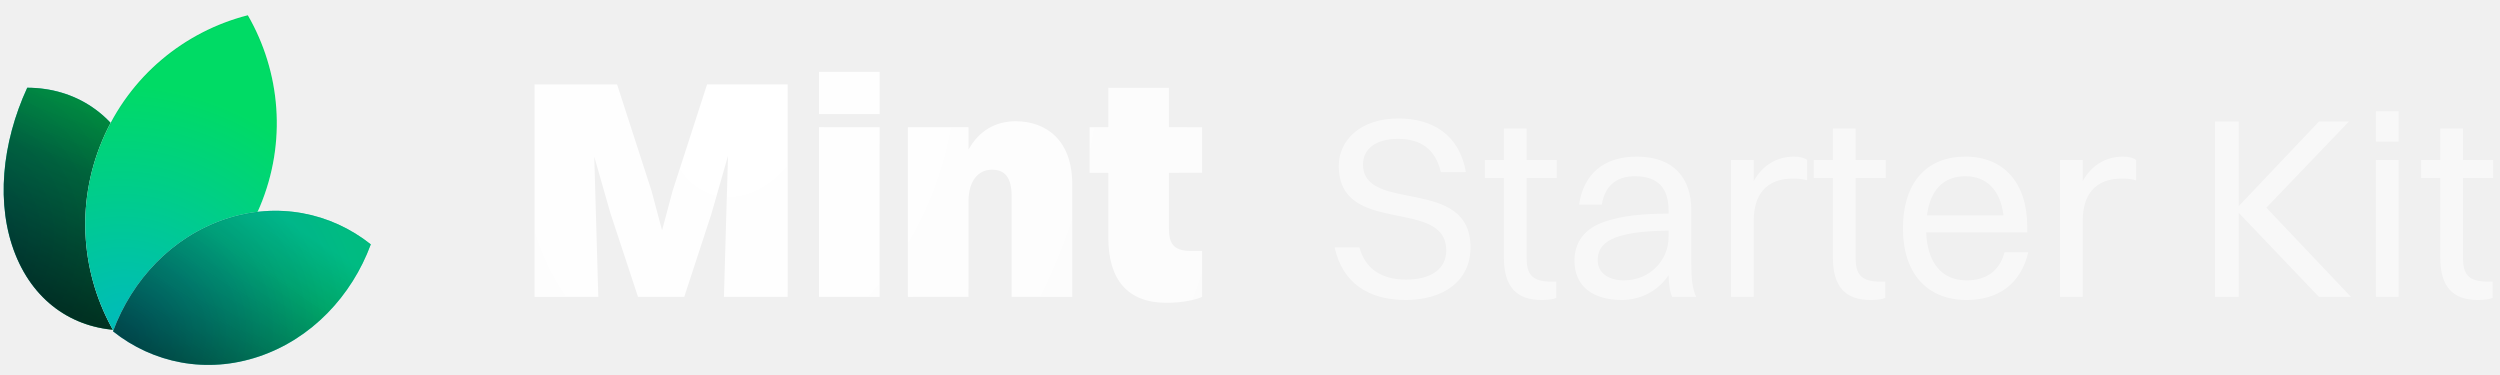
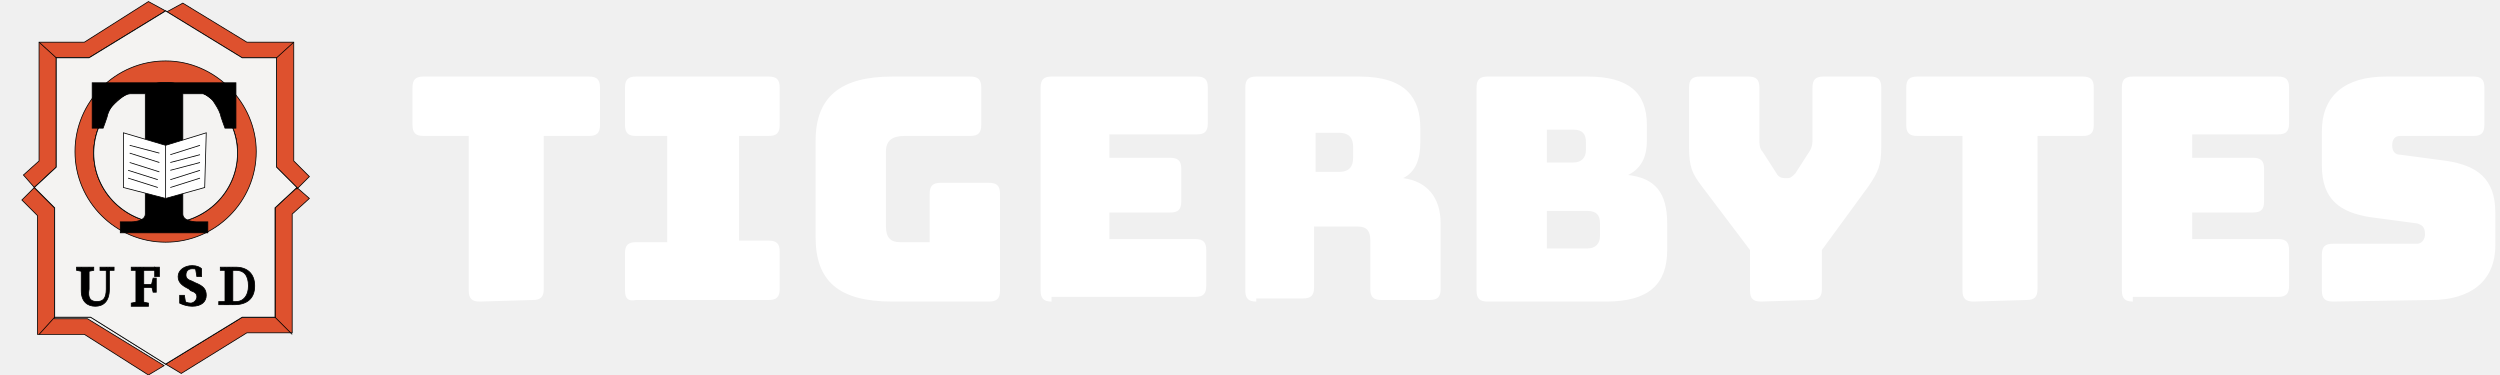
- <svg xmlns="http://www.w3.org/2000/svg" width="160" height="24" viewBox="0 0 160 24" fill="none">
-   <path d="M7.953 21.139C4.896 21.13 2.255 19.458 0.987 16.29C-0.28 13.121 0.109 9.163 1.744 5.615C4.801 5.624 7.442 7.296 8.71 10.465C9.977 13.633 9.588 17.591 7.953 21.139Z" fill="white" />
-   <path d="M7.953 21.139C4.896 21.13 2.255 19.458 0.987 16.29C-0.28 13.121 0.109 9.163 1.744 5.615C4.801 5.624 7.442 7.296 8.71 10.465C9.977 13.633 9.588 17.591 7.953 21.139Z" fill="url(#paint0_radial_115_109)" />
-   <path d="M7.953 21.139C4.896 21.13 2.255 19.458 0.987 16.29C-0.28 13.121 0.109 9.163 1.744 5.615C4.801 5.624 7.442 7.296 8.71 10.465C9.977 13.633 9.588 17.591 7.953 21.139Z" fill="black" fill-opacity="0.5" style="mix-blend-mode:hard-light" />
-   <path d="M7.953 21.139C4.896 21.13 2.255 19.458 0.987 16.29C-0.28 13.121 0.109 9.163 1.744 5.615C4.801 5.624 7.442 7.296 8.71 10.465C9.977 13.633 9.588 17.591 7.953 21.139Z" fill="url(#paint1_linear_115_109)" fill-opacity="0.5" style="mix-blend-mode:hard-light" />
-   <path d="M7.935 21.111C4.897 21.096 2.274 19.431 1.013 16.279C-0.248 13.124 0.136 9.182 1.762 5.643C4.8 5.659 7.423 7.324 8.684 10.476C9.945 13.63 9.561 17.572 7.935 21.111Z" stroke="url(#paint2_linear_115_109)" stroke-opacity="0.05" stroke-width="0.056" />
-   <path d="M7.31 21.257C11.354 20.221 14.884 17.375 16.628 13.236C18.373 9.097 17.945 4.587 15.86 0.976C11.816 2.012 8.287 4.858 6.542 8.998C4.797 13.137 5.225 17.646 7.31 21.257Z" fill="white" />
-   <path d="M7.31 21.257C11.354 20.221 14.884 17.375 16.628 13.236C18.373 9.097 17.945 4.587 15.86 0.976C11.816 2.012 8.287 4.858 6.542 8.998C4.797 13.137 5.225 17.646 7.31 21.257Z" fill="url(#paint3_radial_115_109)" />
-   <path d="M16.602 13.225C14.864 17.349 11.351 20.187 7.324 21.225C5.253 17.624 4.829 13.132 6.568 9.009C8.306 4.885 11.819 2.047 15.846 1.009C17.918 4.61 18.341 9.101 16.602 13.225Z" stroke="url(#paint4_linear_115_109)" stroke-opacity="0.05" stroke-width="0.056" />
-   <path d="M7.234 21.207C9.789 23.237 13.21 23.951 16.577 22.814C19.944 21.677 22.506 18.945 23.73 15.638C21.175 13.608 17.754 12.894 14.387 14.031C11.02 15.168 8.458 17.901 7.234 21.207Z" fill="white" />
-   <path d="M7.234 21.207C9.789 23.237 13.21 23.951 16.577 22.814C19.944 21.677 22.506 18.945 23.73 15.638C21.175 13.608 17.754 12.894 14.387 14.031C11.02 15.168 8.458 17.901 7.234 21.207Z" fill="url(#paint5_radial_115_109)" />
-   <path d="M7.234 21.207C9.789 23.237 13.21 23.951 16.577 22.814C19.944 21.677 22.506 18.945 23.73 15.638C21.175 13.608 17.754 12.894 14.387 14.031C11.02 15.168 8.458 17.901 7.234 21.207Z" fill="black" fill-opacity="0.2" style="mix-blend-mode:hard-light" />
-   <path d="M7.234 21.207C9.789 23.237 13.21 23.951 16.577 22.814C19.944 21.677 22.506 18.945 23.73 15.638C21.175 13.608 17.754 12.894 14.387 14.031C11.02 15.168 8.458 17.901 7.234 21.207Z" fill="url(#paint6_linear_115_109)" fill-opacity="0.5" style="mix-blend-mode:hard-light" />
-   <path d="M16.568 22.787C13.218 23.918 9.814 23.212 7.267 21.198C8.492 17.907 11.044 15.189 14.396 14.058C17.747 12.927 21.15 13.633 23.697 15.648C22.472 18.938 19.92 21.656 16.568 22.787Z" stroke="url(#paint7_linear_115_109)" stroke-opacity="0.05" stroke-width="0.056" />
-   <path d="M34.212 19V5.4H39.492L41.692 12.2L42.372 14.74L43.052 12.2L45.252 5.4H50.412V19H46.332L46.592 9.98L45.532 13.68L43.792 19H40.832L39.052 13.6L38.032 10.02L38.292 19H34.212ZM52.416 7.3V4.6H56.295V7.3H52.416ZM52.416 19V8.14H56.295V19H52.416ZM58.104 19V8.14H61.984V9.58C62.664 8.34 63.744 7.76 65.004 7.76C66.964 7.76 68.624 8.98 68.624 11.78V19H64.744V12.56C64.744 11.34 64.304 10.86 63.484 10.86C62.604 10.86 61.984 11.58 61.984 12.88V19H58.104ZM70.933 15.22V11.06H69.733V8.14H70.933V5.62H74.813V8.14H76.933V11.06H74.813V14.6C74.813 15.5 75.033 16.06 76.213 16.06H76.933V19C76.493 19.2 75.673 19.38 74.653 19.38C72.153 19.38 70.933 17.88 70.933 15.22Z" fill="url(#paint8_radial_115_109)" />
-   <path d="M87.232 10.519C87.232 13.687 94.112 11.229 94.112 15.832C94.112 17.994 92.364 19.198 89.971 19.198C87.562 19.198 85.912 18.093 85.417 15.832H87.001C87.364 17.169 88.371 17.895 89.987 17.895C91.671 17.895 92.561 17.152 92.561 16.03C92.561 12.598 85.681 15.155 85.681 10.618C85.681 9.001 87.034 7.582 89.509 7.582C91.671 7.582 93.403 8.621 93.816 11.014H92.215C91.868 9.529 90.912 8.886 89.476 8.886C88.057 8.886 87.232 9.529 87.232 10.519ZM96.25 16.476V11.393H95.029V10.239H96.25V8.226H97.702V10.239H99.632V11.393H97.702V16.476C97.702 17.532 98.015 18.026 99.302 18.026H99.599V19.066C99.434 19.148 99.071 19.198 98.659 19.198C97.025 19.198 96.25 18.323 96.25 16.476ZM102.516 13.093H101.064C101.345 11.162 102.615 10.024 104.76 10.024C107.103 10.024 108.242 11.393 108.242 13.44V16.888C108.242 17.895 108.324 18.521 108.555 19H107.021C106.856 18.654 106.806 18.142 106.79 17.614C106.047 18.72 104.859 19.198 103.803 19.198C101.988 19.198 100.767 18.357 100.767 16.69C100.767 15.486 101.427 14.611 102.714 14.182C103.902 13.786 105.107 13.687 106.79 13.671V13.473C106.79 12.053 106.13 11.278 104.628 11.278C103.374 11.278 102.698 11.971 102.516 13.093ZM102.252 16.657C102.252 17.465 102.929 17.944 103.952 17.944C105.569 17.944 106.79 16.674 106.79 15.172V14.759C103.061 14.793 102.252 15.585 102.252 16.657ZM110.787 19V10.239H112.239V11.591C112.833 10.519 113.774 10.024 114.83 10.024C115.176 10.024 115.49 10.107 115.655 10.239V11.542C115.407 11.46 115.094 11.427 114.747 11.427C112.998 11.427 112.239 12.515 112.239 14.1V19H110.787ZM117.305 16.476V11.393H116.084V10.239H117.305V8.226H118.757V10.239H120.688V11.393H118.757V16.476C118.757 17.532 119.071 18.026 120.358 18.026H120.655V19.066C120.49 19.148 120.127 19.198 119.714 19.198C118.081 19.198 117.305 18.323 117.305 16.476ZM129.809 16.145C129.33 18.192 127.862 19.198 125.865 19.198C123.324 19.198 121.79 17.482 121.79 14.627C121.79 11.658 123.324 10.024 125.783 10.024C128.258 10.024 129.743 11.723 129.743 14.512V14.875H123.275C123.357 16.838 124.281 17.944 125.865 17.944C127.103 17.944 127.977 17.35 128.291 16.145H129.809ZM125.783 11.278C124.38 11.278 123.539 12.152 123.324 13.786H128.225C128.027 12.169 127.152 11.278 125.783 11.278ZM131.843 19V10.239H133.295V11.591C133.889 10.519 134.829 10.024 135.885 10.024C136.232 10.024 136.545 10.107 136.71 10.239V11.542C136.463 11.46 136.149 11.427 135.803 11.427C134.054 11.427 133.295 12.515 133.295 14.1V19H131.843ZM141.763 19V7.78H143.281V13.192L148.413 7.78H150.327L145.047 13.291L150.459 19H148.413L143.281 13.621V19H141.763ZM152.06 9.067V7.12H153.512V9.067H152.06ZM152.06 19V10.239H153.512V19H152.06ZM156.178 16.476V11.393H154.957V10.239H156.178V8.226H157.63V10.239H159.56V11.393H157.63V16.476C157.63 17.532 157.943 18.026 159.23 18.026H159.527V19.066C159.362 19.148 158.999 19.198 158.587 19.198C156.953 19.198 156.178 18.323 156.178 16.476Z" fill="white" fill-opacity="0.55" />
-   <defs>
-     <radialGradient id="paint0_radial_115_109" cx="0" cy="0" r="1" gradientUnits="userSpaceOnUse" gradientTransform="translate(-3.00503 15.023) rotate(-10.029) scale(17.9572 17.784)">
-       <stop stop-color="#00B0BB" />
-       <stop offset="1" stop-color="#00DB65" />
-     </radialGradient>
-     <linearGradient id="paint1_linear_115_109" x1="7.39" y1="4.813" x2="1.63" y2="18.689" gradientUnits="userSpaceOnUse">
-       <stop stop-color="#18E299" />
-       <stop offset="1" />
-     </linearGradient>
-     <linearGradient id="paint2_linear_115_109" x1="7.948" y1="8.016" x2="1.761" y2="18.746" gradientUnits="userSpaceOnUse">
-       <stop />
-       <stop offset="1" stop-opacity="0" />
-     </linearGradient>
-     <radialGradient id="paint3_radial_115_109" cx="0" cy="0" r="1" gradientUnits="userSpaceOnUse" gradientTransform="translate(8.11404 20.8822) rotate(-75.7542) scale(21.6246 23.7772)">
-       <stop stop-color="#00BBBB" />
-       <stop offset="0.713" stop-color="#00DB65" />
-     </radialGradient>
-     <linearGradient id="paint4_linear_115_109" x1="7.602" y1="5.871" x2="15.556" y2="16.372" gradientUnits="userSpaceOnUse">
-       <stop />
-       <stop offset="1" stop-opacity="0" />
-     </linearGradient>
-     <radialGradient id="paint5_radial_115_109" cx="0" cy="0" r="1" gradientUnits="userSpaceOnUse" gradientTransform="translate(7.84537 21.5181) rotate(-20.3525) scale(18.5603 17.32)">
-       <stop stop-color="#00B0BB" />
-       <stop offset="1" stop-color="#00DB65" />
-     </radialGradient>
-     <linearGradient id="paint6_linear_115_109" x1="16.808" y1="13.007" x2="10.041" y2="22.994" gradientUnits="userSpaceOnUse">
-       <stop stop-color="#00B1BC" />
-       <stop offset="1" />
-     </linearGradient>
-     <linearGradient id="paint7_linear_115_109" x1="16.808" y1="13.007" x2="14.169" y2="23.841" gradientUnits="userSpaceOnUse">
-       <stop />
-       <stop offset="1" stop-opacity="0" />
-     </linearGradient>
-     <radialGradient id="paint8_radial_115_109" cx="0" cy="0" r="1" gradientUnits="userSpaceOnUse" gradientTransform="translate(47.2781 7) rotate(19.0047) scale(67.5582 85.7506)">
-       <stop stop-color="white" />
-       <stop offset="1" stop-color="white" stop-opacity="0.5" />
-     </radialGradient>
-   </defs>
+ <svg xmlns="http://www.w3.org/2000/svg" version="1.1" id="Layer_1" x="0px" y="0px" viewBox="0 0 160 24" style="enable-background:new 0 0 160 24;" xml:space="preserve">
+   <style type="text/css">
+ 	.st0{fill:#DE512E;stroke:#000000;stroke-width:5.000000e-02;stroke-miterlimit:10;}
+ 	.st1{fill:none;stroke:#000000;stroke-width:5.000000e-02;stroke-miterlimit:10;}
+ 	.st2{fill:#F4F3F2;stroke:#000000;stroke-width:5.000000e-02;stroke-miterlimit:10;}
+ 	.st3{fill:#DD522E;stroke:#000000;stroke-width:5.000000e-02;stroke-miterlimit:10;}
+ 	.st4{stroke:#000000;stroke-width:5.000000e-02;stroke-miterlimit:10;}
+ 	.st5{fill:#FFFFFF;stroke:#000000;stroke-width:5.000000e-02;stroke-miterlimit:10;}
+ 	.st6{fill:#FFFFFF;}
+ </style>
+   <g>
+     <path class="st0" d="M19,12l-1.4,1.3v7h-2.1l-4.9,3l1,0.6l4.2-2.6h2.9v-7.6l1.1-1L19,12z M18.8,10.3V2.7h-3l-4.1-2.5l-1.1,0.6   l4.9,3h2.2v7l1.3,1.3l0.8-0.8L18.8,10.3z M3.6,3.7h2.1l4.9-3L9.5,0.1L5.4,2.7H2.5v7.6l-1,0.9L2.2,12l1.4-1.3V3.7z M3.5,20.3v-7   L2.2,12l-0.8,0.8l1,1v7.6h3L9.5,24l1-0.6l-4.9-3H3.5V20.3z" />
+     <polygon class="st1" points="19,12 17.6,13.3 17.6,20.3 15.5,20.3 10.6,23.3 5.8,20.3 3.5,20.3 3.5,13.3 2.2,12 3.6,10.7 3.6,3.7    5.7,3.7 10.6,0.7 15.5,3.7 17.7,3.7 17.7,10.7  " />
+     <polygon class="st2" points="19,12 17.6,13.3 17.6,20.3 15.5,20.3 10.6,23.3 5.8,20.3 3.5,20.3 3.5,13.3 2.2,12 3.6,10.7 3.6,3.7    5.7,3.7 10.6,0.7 15.5,3.7 17.7,3.7 17.7,10.7  " />
+     <line class="st1" x1="3.6" y1="3.7" x2="2.5" y2="2.7" />
+     <line class="st1" x1="17.6" y1="20.3" x2="18.7" y2="21.4" />
+     <line class="st1" x1="17.7" y1="3.7" x2="18.8" y2="2.7" />
+     <line class="st1" x1="9.5" y1="0.1" x2="9.5" y2="0.1" />
+     <line class="st1" x1="3.5" y1="20.3" x2="2.5" y2="21.4" />
+     <path class="st3" d="M10.6,3.9c-3.2,0-5.8,2.6-5.8,5.8s2.6,5.8,5.8,5.8s5.8-2.6,5.8-5.8C16.4,6.6,13.8,3.9,10.6,3.9z M10.6,14.3   c-2.5,0-4.6-2-4.6-4.5s2-4.5,4.6-4.5c2.5,0,4.6,2,4.6,4.5C15.1,12.3,13.1,14.3,10.6,14.3z" />
+     <ellipse class="st1" cx="10.6" cy="9.8" rx="4.6" ry="4.5" />
+     <ellipse class="st2" cx="10.6" cy="9.8" rx="4.6" ry="4.5" />
+     <path class="st4" d="M10.5,5.3h4.6v2.9h-0.7c0,0-0.3-0.8-0.3-0.9C14,7,13.8,6.7,13.6,6.4C13.4,6.2,13.3,6.1,13,6   c-0.1,0-0.2,0-0.4,0c-0.3,0-0.6,0-0.9,0v7.7c0,0.5,0.9,0.5,0.9,0.5h0.7v0.7h-2.8H7.7v-0.7h0.7c0,0,0.9,0,0.9-0.5V6C9,6,8.7,6,8.4,6   C8.3,6,8.2,6,8,6.1S7.6,6.3,7.4,6.5S7,7,6.9,7.3c0,0.1-0.3,0.9-0.3,0.9H5.9V5.3H10.5z" />
+     <polygon class="st5" points="7.9,8.5 7.9,12 10.6,12.7 13.1,12 13.2,8.5 10.6,9.3  " />
+     <line class="st1" x1="10.6" y1="9.3" x2="10.6" y2="12.7" />
+     <line class="st1" x1="8.3" y1="9.3" x2="10.2" y2="9.8" />
+     <line class="st1" x1="8.3" y1="9.8" x2="10.2" y2="10.4" />
+     <line class="st1" x1="8.3" y1="10.4" x2="10.2" y2="11" />
+     <line class="st1" x1="8.2" y1="10.9" x2="10.1" y2="11.5" />
+     <line class="st1" x1="8.2" y1="11.4" x2="10.1" y2="12" />
+     <line class="st1" x1="10.9" y1="9.9" x2="12.8" y2="9.3" />
+     <line class="st1" x1="10.9" y1="10.4" x2="12.8" y2="9.9" />
+     <line class="st1" x1="10.9" y1="10.9" x2="12.8" y2="10.4" />
+     <line class="st1" x1="10.9" y1="11.5" x2="12.8" y2="10.9" />
+     <line class="st1" x1="10.9" y1="12" x2="12.8" y2="11.4" />
+     <path class="st1" d="M5.9,5.3" />
+     <g>
+       <g>
+         <path class="st4" d="M4.9,17.3v-0.2H6v0.2l-0.5,0.1H5.4L4.9,17.3z M6.2,19.3c0.4,0,0.6-0.2,0.6-0.8v-1.4H7v1.4     c0,0.8-0.4,1.1-0.9,1.1s-0.9-0.3-0.9-1v-0.4c0-0.4,0-0.7,0-1.1h0.5c0,0.4,0,0.7,0,1.1v0.3C5.6,19.1,5.8,19.3,6.2,19.3z M6.8,17.3     H6.4v-0.2h0.9v0.2H6.8L6.8,17.3z" />
+         <path class="st4" d="M8.4,17.3v-0.2H9v0.2l0,0H8.4z M9,19.3l0.5,0.1v0.2H8.4v-0.2l0.5-0.1H9z M8.7,18.2c0-0.4,0-0.8,0-1.1h0.5     c0,0.4,0,0.8,0,1.1v0.1c0,0.4,0,0.8,0,1.2H8.7c0-0.4,0-0.8,0-1.1V18.2z M9.9,17.1l0.2,0.2H8.9v-0.2h1.3v0.6H9.9V17.1z M9.8,18.4     H9v-0.2h0.8V18.4z M9.7,18.2l0.1-0.4H10v0.9H9.8l-0.1-0.4V18.2z" />
+         <path class="st4" d="M12.6,19c0-0.2-0.1-0.3-0.4-0.4l-0.1-0.1c-0.4-0.2-0.7-0.4-0.7-0.8s0.4-0.7,0.9-0.7c0.3,0,0.5,0.1,0.6,0.2     v0.5h-0.3l-0.1-0.6l0.3,0.1v0.2c-0.2-0.2-0.3-0.2-0.5-0.2s-0.4,0.1-0.4,0.4c0,0.2,0.1,0.3,0.4,0.4l0.2,0.1     c0.5,0.2,0.7,0.4,0.7,0.8s-0.3,0.7-0.9,0.7c-0.3,0-0.6-0.1-0.8-0.2v-0.5h0.3l0.1,0.6l-0.3-0.1v-0.2c0.2,0.1,0.4,0.2,0.6,0.2     C12.4,19.4,12.6,19.2,12.6,19z" />
+         <path class="st4" d="M14.1,17.3v-0.2h0.6v0.2l0,0H14.1z M14.6,19.3v0.2H14v-0.2H14.6L14.6,19.3z M14.4,18.2c0-0.4,0-0.8,0-1.1     h0.5c0,0.4,0,0.8,0,1.1v0.1c0,0.4,0,0.8,0,1.2h-0.5c0-0.4,0-0.8,0-1.2V18.2z M14.6,19.3h0.5c0.5,0,0.8-0.4,0.8-1     c0-0.7-0.3-1-0.8-1h-0.5v-0.2h0.5c0.7,0,1.2,0.4,1.2,1.2c0,0.8-0.5,1.2-1.3,1.2h-0.5L14.6,19.3L14.6,19.3z" />
+       </g>
+     </g>
+   </g>
+   <g>
+     <path class="st6" d="M30.7,19.3c-0.5,0-0.7-0.2-0.7-0.7V8.7h-2.9c-0.5,0-0.7-0.2-0.7-0.7V5.6c0-0.5,0.2-0.7,0.7-0.7h10.6   c0.5,0,0.7,0.2,0.7,0.7V8c0,0.5-0.2,0.7-0.7,0.7h-2.9v9.8c0,0.5-0.2,0.7-0.7,0.7L30.7,19.3L30.7,19.3z" />
+     <path class="st6" d="M40,18.6v-2.4c0-0.5,0.2-0.7,0.7-0.7h2V8.7h-2C40.2,8.7,40,8.5,40,8V5.6c0-0.5,0.2-0.7,0.7-0.7h8.5   c0.5,0,0.7,0.2,0.7,0.7V8c0,0.5-0.2,0.7-0.7,0.7h-1.9v6.7h1.9c0.5,0,0.7,0.2,0.7,0.7v2.4c0,0.5-0.2,0.7-0.7,0.7h-8.5   C40.2,19.3,40,19.1,40,18.6z" />
+     <path class="st6" d="M57.1,19.3c-3.4,0-4.9-1.3-4.9-4.1V9c0-2.8,1.6-4.1,4.9-4.1h5c0.5,0,0.7,0.2,0.7,0.7V8c0,0.5-0.2,0.7-0.7,0.7   h-4.2c-0.8,0-1.2,0.3-1.2,1v4.8c0,0.7,0.3,1,0.9,1h1.9v-3.1c0-0.5,0.2-0.7,0.7-0.7h3.1c0.5,0,0.7,0.2,0.7,0.7v6.2   c0,0.5-0.2,0.7-0.7,0.7H57.1z" />
+     <path class="st6" d="M67.3,19.3c-0.5,0-0.7-0.2-0.7-0.7v-13c0-0.5,0.2-0.7,0.7-0.7h9.3c0.5,0,0.7,0.2,0.7,0.7v2.3   c0,0.5-0.2,0.7-0.7,0.7H71v1.5h3.9c0.5,0,0.7,0.2,0.7,0.7v2.1c0,0.5-0.2,0.7-0.7,0.7H71v1.7h5.5c0.5,0,0.7,0.2,0.7,0.7v2.3   c0,0.5-0.2,0.7-0.7,0.7h-9.2V19.3z" />
+     <path class="st6" d="M80.4,19.3c-0.5,0-0.7-0.2-0.7-0.7v-13c0-0.5,0.2-0.7,0.7-0.7H87c3,0,3.9,1.4,3.9,3.3v0.9   c0,1.1-0.3,1.9-1.1,2.3c1.5,0.2,2.4,1.2,2.4,2.9v4.2c0,0.5-0.2,0.7-0.7,0.7h-3.1c-0.5,0-0.7-0.2-0.7-0.7v-3.1   c0-0.6-0.2-0.9-0.8-0.9h-2.8v3.9c0,0.5-0.2,0.7-0.7,0.7h-3C80.4,19.1,80.4,19.3,80.4,19.3z M84.2,11h1.5c0.7,0,0.9-0.4,0.9-0.9V9.4   c0-0.5-0.2-0.9-0.9-0.9h-1.5V11z" />
+     <path class="st6" d="M95.2,19.3c-0.5,0-0.7-0.2-0.7-0.7v-13c0-0.5,0.2-0.7,0.7-0.7h6.4c2.6,0,3.8,1,3.8,3.1v1   c0,1.1-0.4,1.8-1.2,2.2c1.7,0.2,2.5,1.1,2.5,3.1V16c0,2.2-1.2,3.3-3.9,3.3H95.2z M99,10.4h1.7c0.5,0,0.8-0.3,0.8-0.8V9.1   c0-0.5-0.2-0.8-0.8-0.8H99V10.4z M99,15.9h2.6c0.5,0,0.8-0.3,0.8-0.8v-0.8c0-0.5-0.2-0.8-0.8-0.8H99V15.9z" />
+     <path class="st6" d="M112.7,19.3c-0.5,0-0.7-0.2-0.7-0.7V16l-3.1-4.1c-0.6-0.8-0.8-1.2-0.8-2.5V5.6c0-0.5,0.2-0.7,0.7-0.7h3.1   c0.5,0,0.7,0.2,0.7,0.7v3.3c0,0.3,0,0.6,0.2,0.8l0.9,1.4c0.1,0.2,0.3,0.3,0.5,0.3h0.2c0.2,0,0.3-0.1,0.5-0.3l0.9-1.4   c0.2-0.3,0.2-0.6,0.2-0.8V5.6c0-0.5,0.2-0.7,0.7-0.7h3c0.5,0,0.7,0.2,0.7,0.7v3.8c0,1.2-0.2,1.6-0.8,2.5l-3,4.1v2.5   c0,0.5-0.2,0.7-0.7,0.7L112.7,19.3L112.7,19.3z" />
+     <path class="st6" d="M126.3,19.3c-0.5,0-0.7-0.2-0.7-0.7V8.7h-2.9c-0.5,0-0.7-0.2-0.7-0.7V5.6c0-0.5,0.2-0.7,0.7-0.7h10.6   c0.5,0,0.7,0.2,0.7,0.7V8c0,0.5-0.2,0.7-0.7,0.7h-2.9v9.8c0,0.5-0.2,0.7-0.7,0.7L126.3,19.3L126.3,19.3z" />
+     <path class="st6" d="M136.5,19.3c-0.5,0-0.7-0.2-0.7-0.7v-13c0-0.5,0.2-0.7,0.7-0.7h9.3c0.5,0,0.7,0.2,0.7,0.7v2.3   c0,0.5-0.2,0.7-0.7,0.7h-5.5v1.5h3.9c0.5,0,0.7,0.2,0.7,0.7v2.1c0,0.5-0.2,0.7-0.7,0.7h-3.9v1.7h5.5c0.5,0,0.7,0.2,0.7,0.7v2.3   c0,0.5-0.2,0.7-0.7,0.7h-9.3V19.3z" />
+     <path class="st6" d="M149.3,19.3c-0.5,0-0.7-0.2-0.7-0.7v-2.3c0-0.5,0.2-0.7,0.7-0.7h5.4c0.3,0,0.5-0.3,0.5-0.6   c0-0.5-0.2-0.6-0.5-0.7l-3-0.4c-1.9-0.3-3.1-1.1-3.1-3.3V8.4c0-2.3,1.5-3.5,4.1-3.5h5.6c0.5,0,0.7,0.2,0.7,0.7V8   c0,0.5-0.2,0.7-0.7,0.7h-4.7c-0.3,0-0.5,0.2-0.5,0.6c0,0.4,0.2,0.6,0.5,0.6l3,0.4c1.9,0.3,3.1,1.1,3.1,3.3v2.1   c0,2.3-1.6,3.5-4.1,3.5L149.3,19.3L149.3,19.3z" />
+   </g>
</svg>
